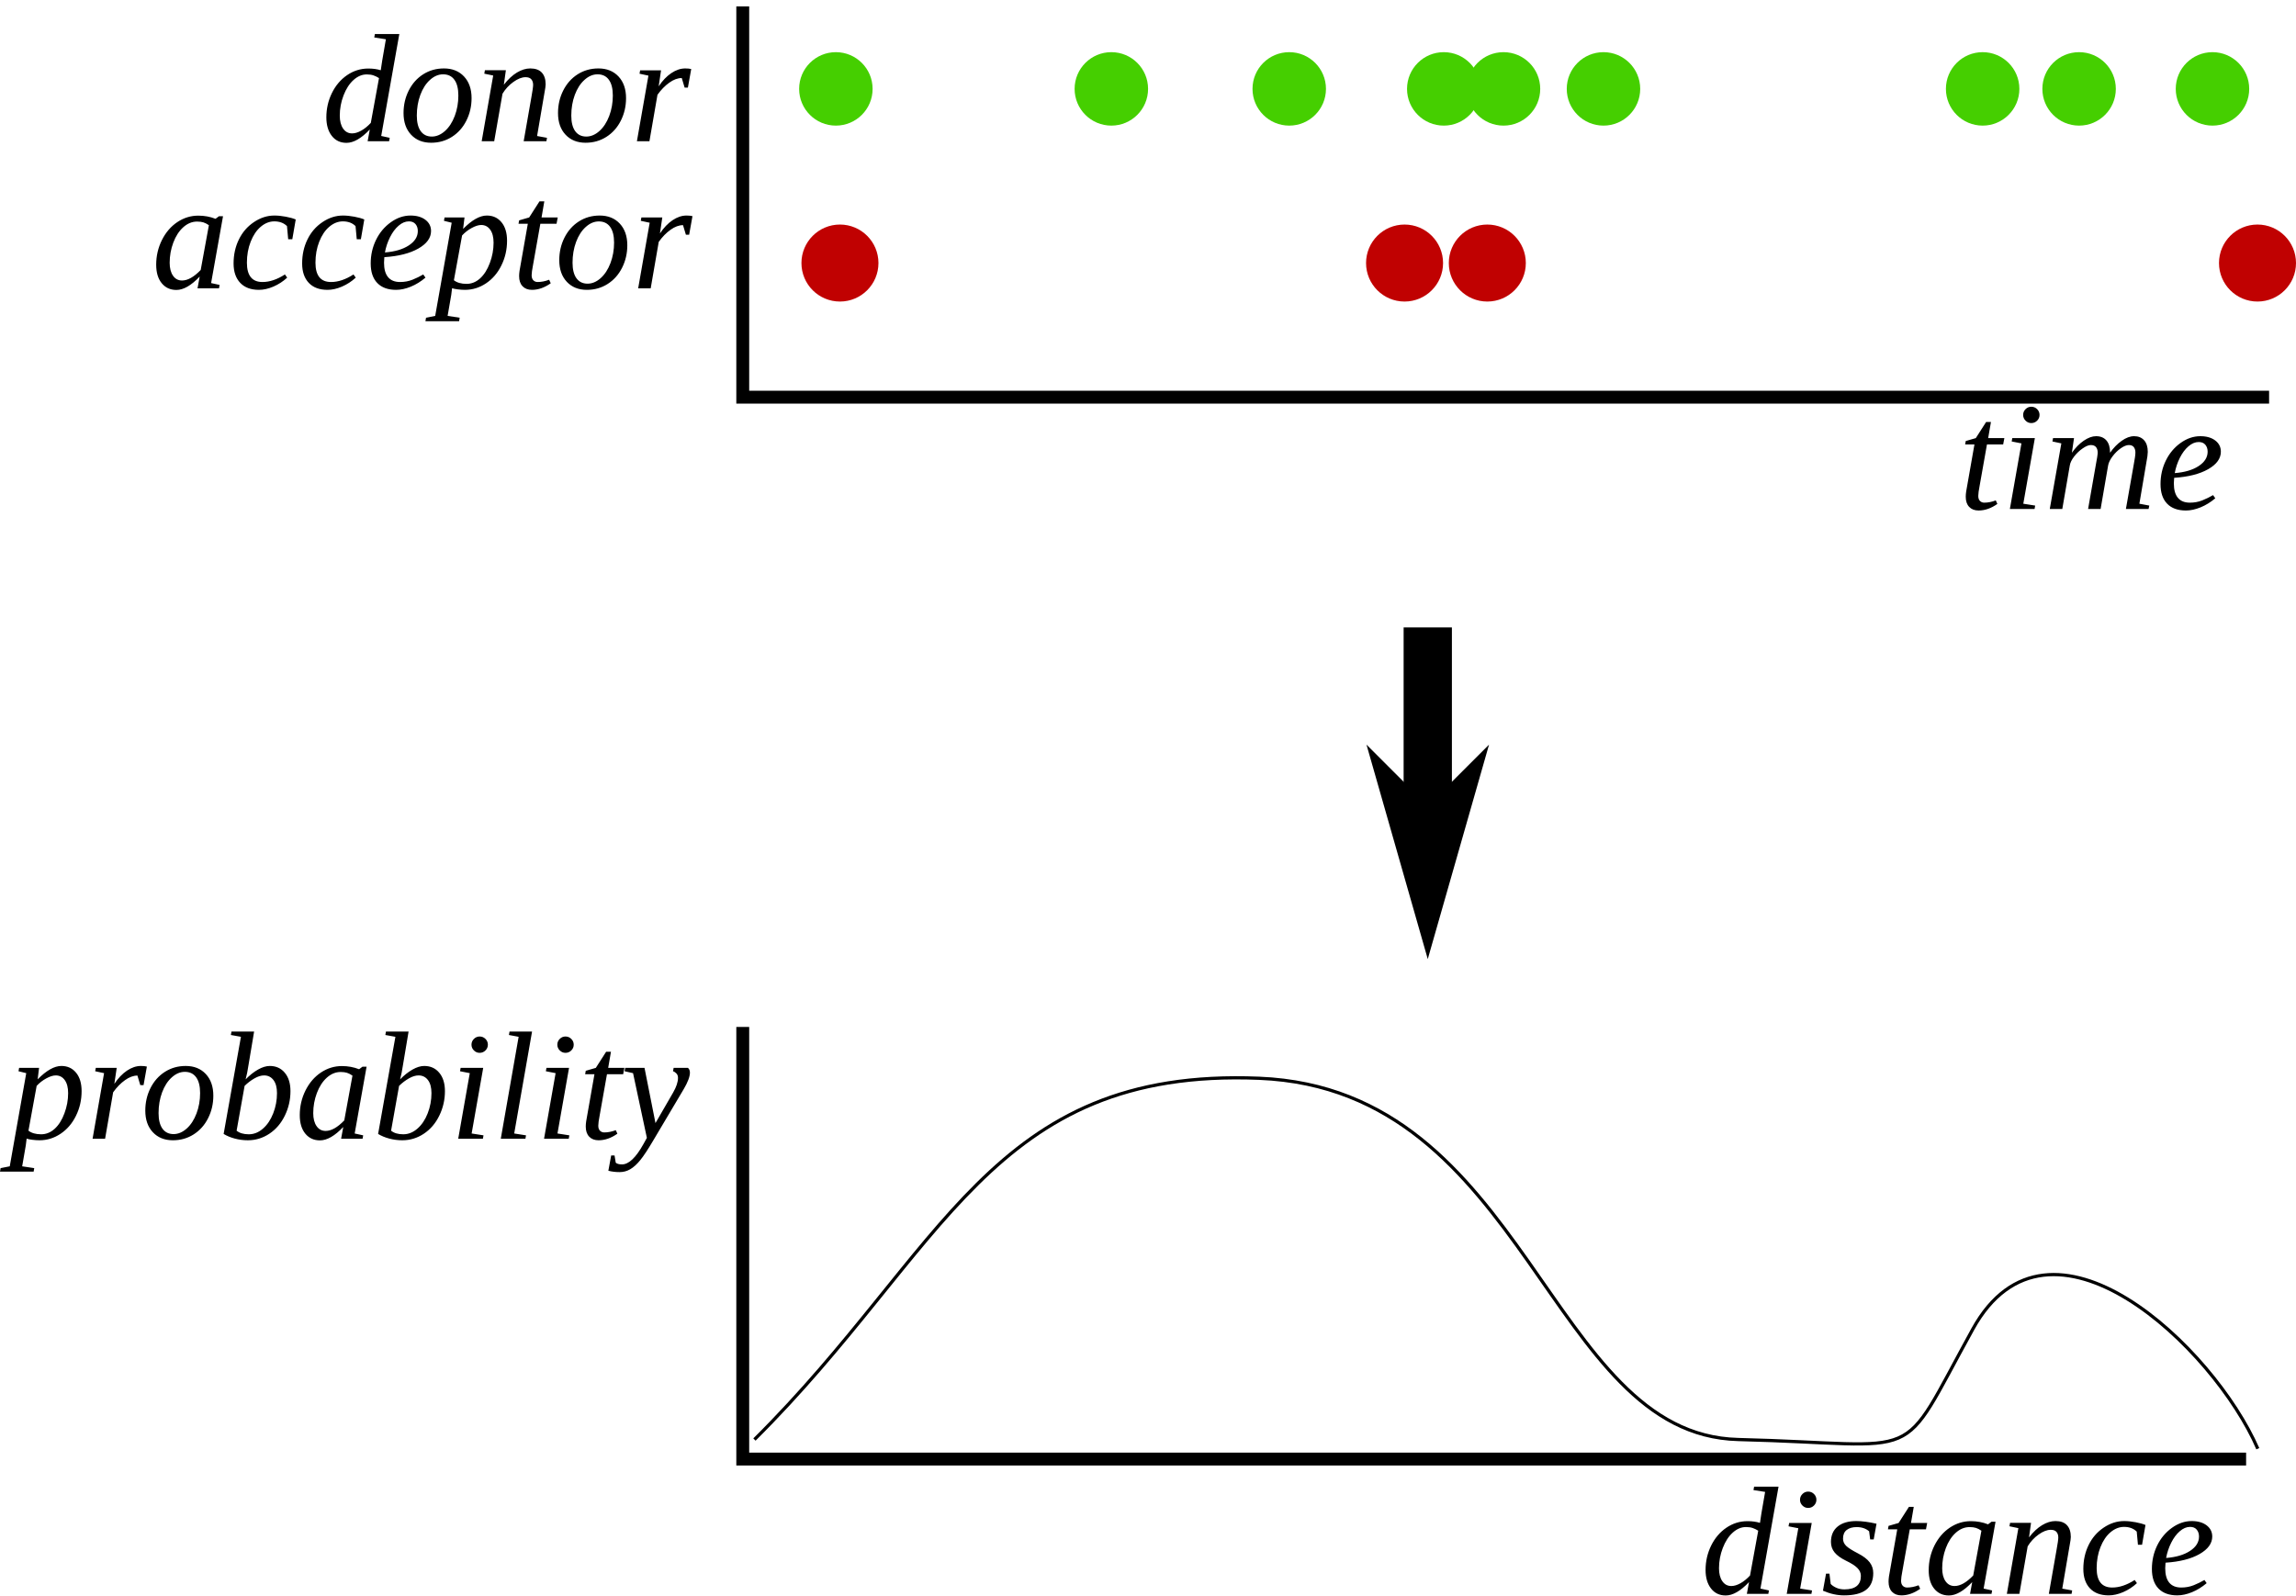
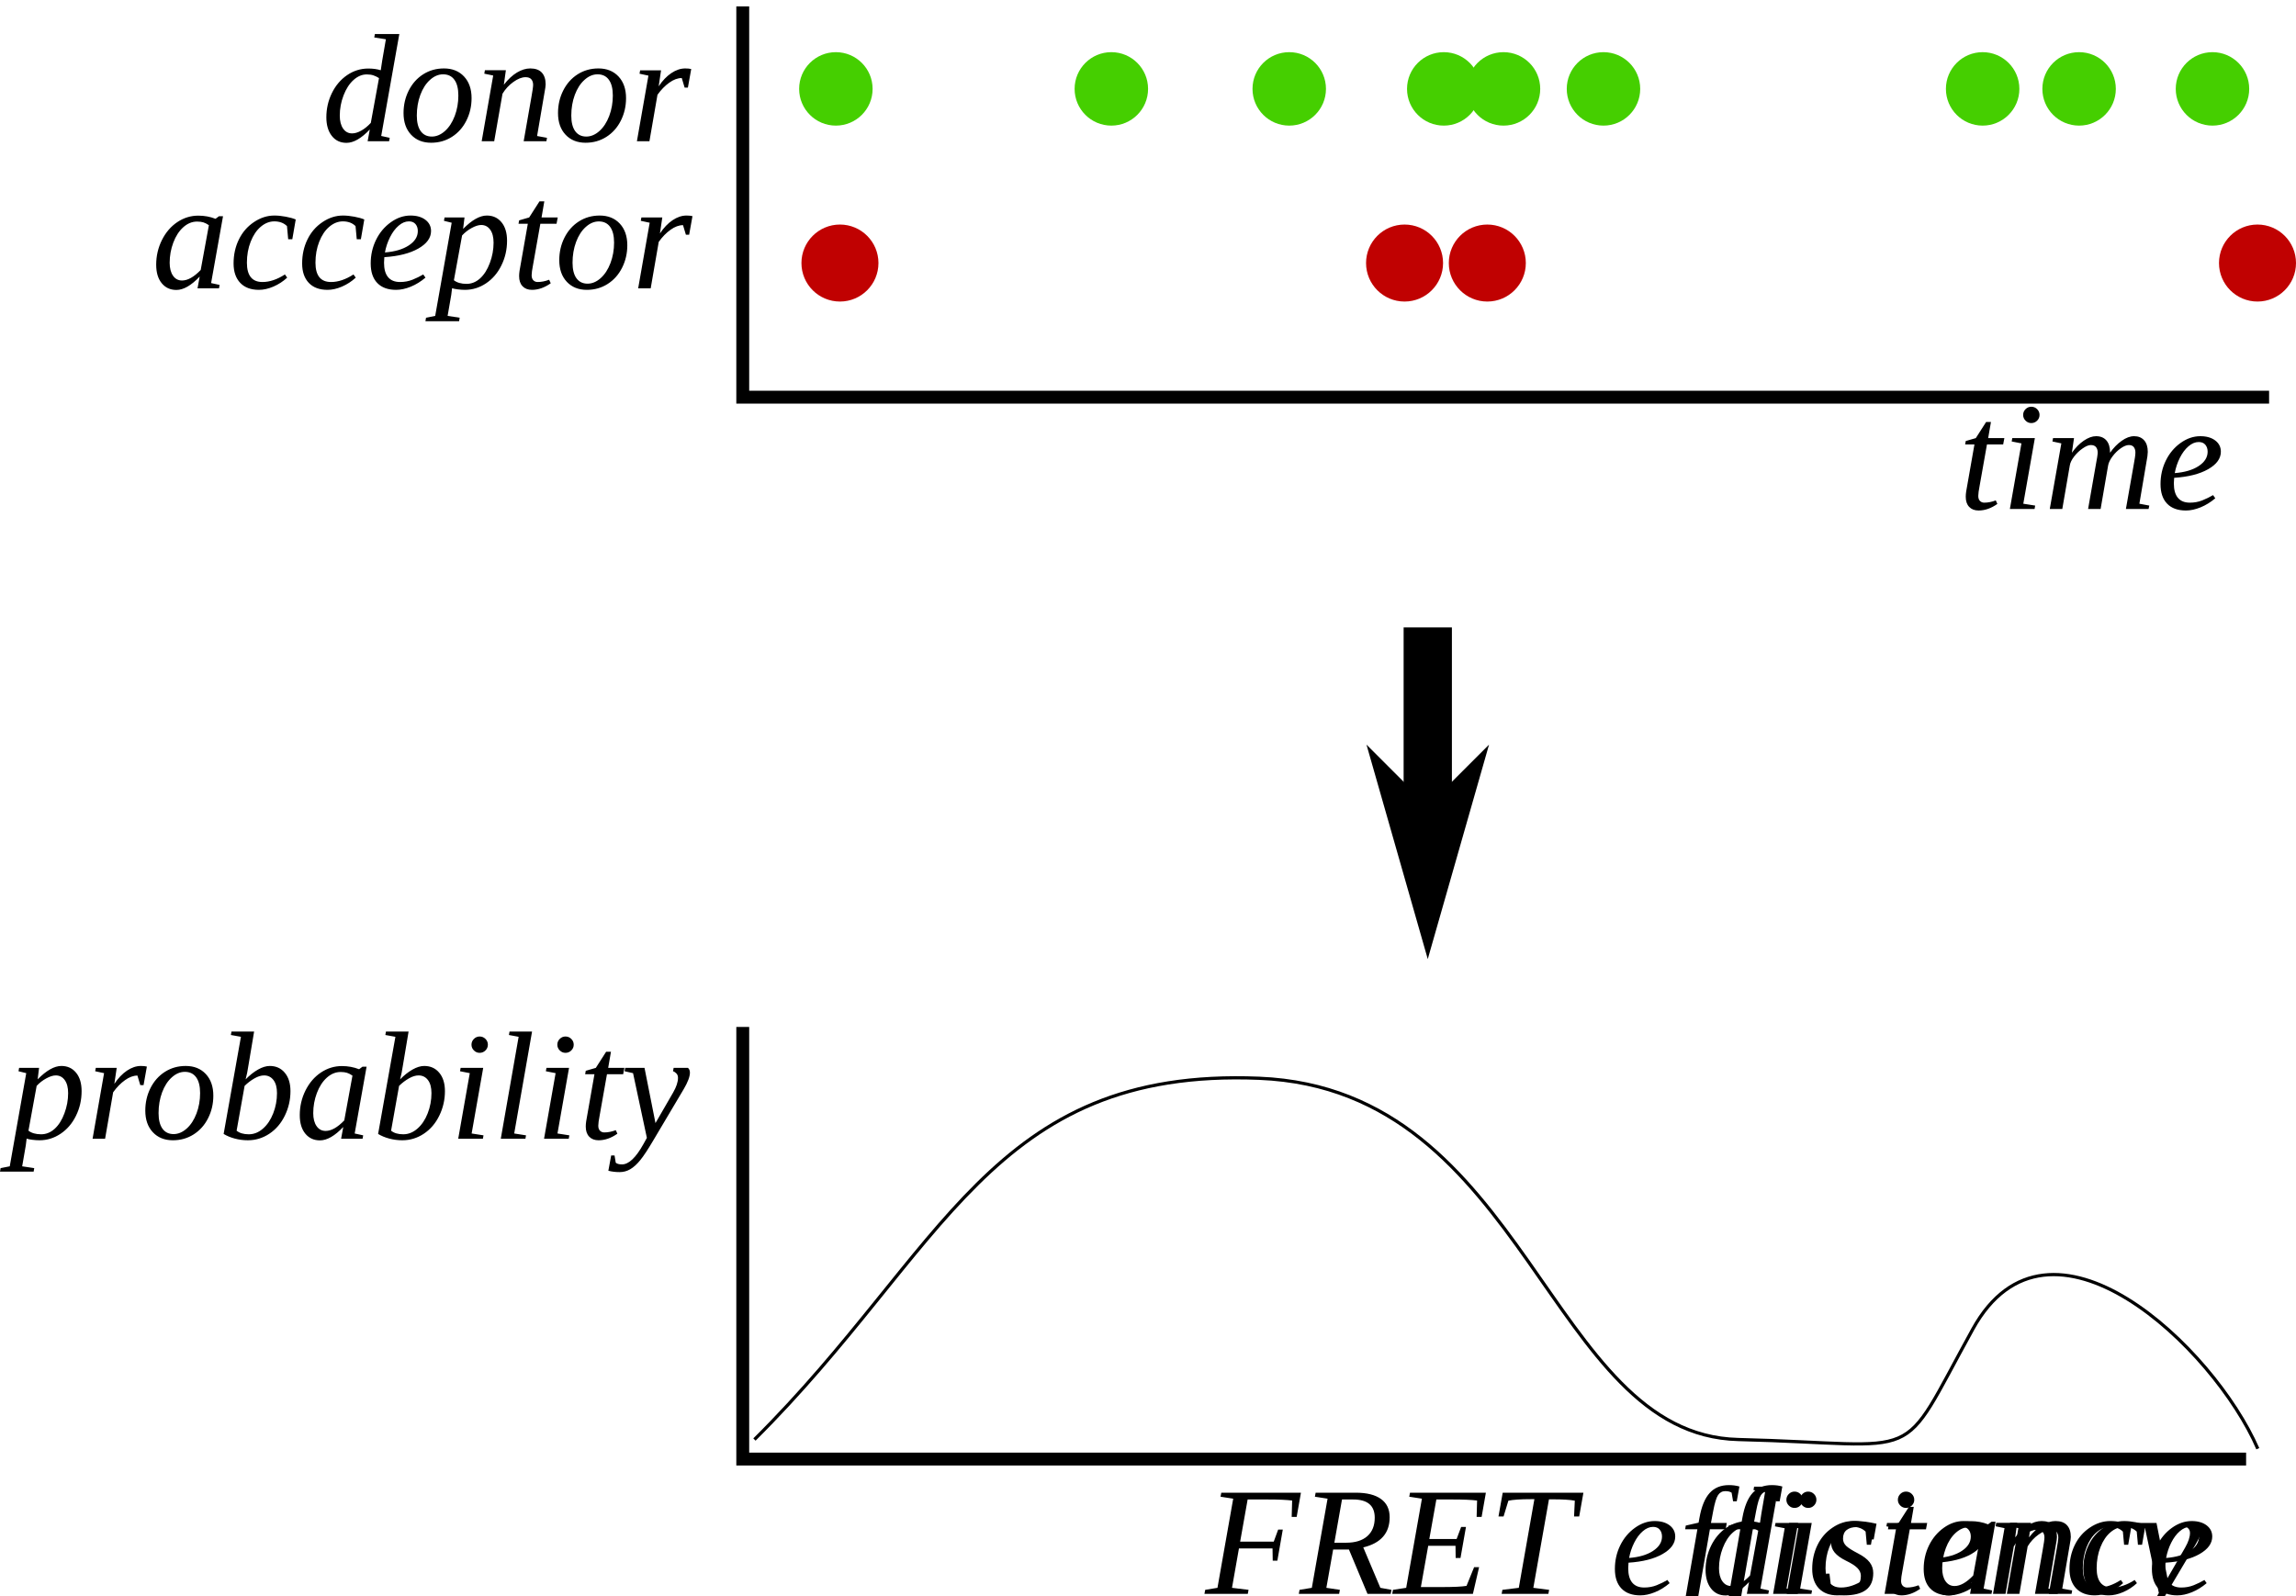
<svg xmlns="http://www.w3.org/2000/svg" width="713.445" height="495.814" id="svg12373" version="1.1">
  <defs id="defs12375">
    <marker orient="auto" refY="0.0" refX="0.0" id="Arrow1Send" style="overflow:visible;">
      <path id="path3798" d="M 0.0,0.0 L 5.0,-5.0 L -12.5,0.0 L 5.0,5.0 L 0.0,0.0 z " style="fill-rule:evenodd;stroke:#000000;stroke-width:1.0pt;" transform="scale(0.2) rotate(180) translate(6,0)" />
    </marker>
    <marker orient="auto" refY="0" refX="0" id="Arrow1Lend" style="overflow:visible">
      <path id="path3786" d="M 0,0 5,-5 -12.5,0 5,5 0,0 z" style="fill-rule:evenodd;stroke:#000000;stroke-width:1pt" transform="matrix(-0.8,0,0,-0.8,-10,0)" />
    </marker>
  </defs>
  <g id="layer1" transform="translate(90.14761,-100.7169)" style="display:inline">
    <path style="fill:none;stroke:#000000;stroke-width:15;stroke-linecap:butt;stroke-linejoin:miter;stroke-miterlimit:4;stroke-opacity:1;stroke-dasharray:none;marker-end:url(#Arrow1Send)" d="m 443.655,194.989 0,76.284" id="path13189" transform="translate(-90.14761,100.7169)" />
  </g>
  <g id="layer23">
    <path transform="translate(90.14761,-100.7169)" style="fill:none;stroke:#000000;stroke-width:4;stroke-linecap:butt;stroke-linejoin:miter;stroke-miterlimit:4;stroke-opacity:1;stroke-dasharray:none" d="m 140.651,102.717 0,121.429 474.286,0" id="path7976" />
    <g id="g13182" transform="matrix(1.674958,0,0,1.674958,-17.0952,-244.5096)">
      <path style="color:#000000;fill:#c00101;fill-opacity:1;fill-rule:nonzero;stroke:none;stroke-width:4;marker:none;visibility:visible;display:inline;overflow:visible;enable-background:accumulate" id="path8499" d="m 474.286,320.934 c 0,3.945 -3.198,7.143 -7.143,7.143 -3.945,0 -7.143,-3.198 -7.143,-7.143 0,-3.945 3.198,-7.143 7.143,-7.143 3.945,0 7.143,3.198 7.143,7.143 z" transform="translate(-301.1117,-126.1495)" />
      <path transform="matrix(1.000009,0,0,1.000009,-196.37,-126.1522)" d="m 474.286,320.934 c 0,3.945 -3.198,7.143 -7.143,7.143 -3.945,0 -7.143,-3.198 -7.143,-7.143 0,-3.945 3.198,-7.143 7.143,-7.143 3.945,0 7.143,3.198 7.143,7.143 z" id="path8505" style="color:#000000;fill:#c00101;fill-opacity:1;fill-rule:nonzero;stroke:none;stroke-width:4;marker:none;visibility:visible;display:inline;overflow:visible;enable-background:accumulate" />
      <path transform="translate(-38.1313,-126.1495)" d="m 474.286,320.934 c 0,3.945 -3.198,7.143 -7.143,7.143 -3.945,0 -7.143,-3.198 -7.143,-7.143 0,-3.945 3.198,-7.143 7.143,-7.143 3.945,0 7.143,3.198 7.143,7.143 z" id="path8515" style="color:#000000;fill:#c00101;fill-opacity:1;fill-rule:nonzero;stroke:none;stroke-width:4;marker:none;visibility:visible;display:inline;overflow:visible;enable-background:accumulate" />
-       <path style="color:#000000;fill:#c00101;fill-opacity:1;fill-rule:nonzero;stroke:none;stroke-width:4;marker:none;visibility:visible;display:inline;overflow:visible;enable-background:accumulate" id="path13638" d="m 474.286,320.934 a 7.143,7.143 0 1 1 -14.286,0 7.143,7.143 0 1 1 14.286,0 z" transform="matrix(1.000009,0,0,1.000009,-181.0178,-126.1522)" />
+       <path style="color:#000000;fill:#c00101;fill-opacity:1;fill-rule:nonzero;stroke:none;stroke-width:4;marker:none;visibility:visible;display:inline;overflow:visible;enable-background:accumulate" id="path13638" d="m 474.286,320.934 c 0,3.945 -3.198,7.143 -7.143,7.143 -3.945,0 -7.143,-3.198 -7.143,-7.143 0,-3.945 3.198,-7.143 7.143,-7.143 3.945,0 7.143,3.198 7.143,7.143 z" transform="matrix(1.000009,0,0,1.000009,-181.0178,-126.1522)" />
    </g>
    <text xml:space="preserve" style="font-size:20px;font-style:normal;font-variant:normal;font-weight:normal;font-stretch:normal;text-align:start;line-height:125%;letter-spacing:0px;word-spacing:0px;writing-mode:lr-tb;text-anchor:start;fill:#000000;fill-opacity:1;stroke:none;font-family:Sans;-inkscape-font-specification:Sans" x="608.527" y="158.179" id="text8623">
      <tspan id="tspan8625" x="608.527" y="158.179" style="font-size:48px;font-style:italic;font-variant:normal;font-weight:normal;font-stretch:normal;font-family:Liberation Serif;-inkscape-font-specification:Liberation Serif Italic">time</tspan>
    </text>
    <g id="g13171" transform="matrix(1.597746,0,0,1.597746,-4.400253,-239.0844)">
      <path transform="translate(-301.826,-154.0067)" d="m 474.286,320.934 c 0,3.945 -3.198,7.143 -7.143,7.143 -3.945,0 -7.143,-3.198 -7.143,-7.143 0,-3.945 3.198,-7.143 7.143,-7.143 3.945,0 7.143,3.198 7.143,7.143 z" id="path8497" style="color:#000000;fill:#45cf00;fill-opacity:1;fill-rule:nonzero;stroke:none;stroke-width:4;marker:none;visibility:visible;display:inline;overflow:visible;enable-background:accumulate" />
      <path transform="translate(-152.5403,-154.0067)" d="m 474.286,320.934 c 0,3.945 -3.198,7.143 -7.143,7.143 -3.945,0 -7.143,-3.198 -7.143,-7.143 0,-3.945 3.198,-7.143 7.143,-7.143 3.945,0 7.143,3.198 7.143,7.143 z" id="path8519" style="color:#000000;fill:#45cf00;fill-opacity:1;fill-rule:nonzero;stroke:none;stroke-width:4;marker:none;visibility:visible;display:inline;overflow:visible;enable-background:accumulate" />
      <path style="color:#000000;fill:#45cf00;fill-opacity:1;fill-rule:nonzero;stroke:none;stroke-width:4;marker:none;visibility:visible;display:inline;overflow:visible;enable-background:accumulate" id="path8521" d="m 474.286,320.934 c 0,3.945 -3.198,7.143 -7.143,7.143 -3.945,0 -7.143,-3.198 -7.143,-7.143 0,-3.945 3.198,-7.143 7.143,-7.143 3.945,0 7.143,3.198 7.143,7.143 z" transform="translate(-60.04031,-154.0067)" />
      <path style="color:#000000;fill:#45cf00;fill-opacity:1;fill-rule:nonzero;stroke:none;stroke-width:4;marker:none;visibility:visible;display:inline;overflow:visible;enable-background:accumulate" id="path8615" d="m 474.286,320.934 c 0,3.945 -3.198,7.143 -7.143,7.143 -3.945,0 -7.143,-3.198 -7.143,-7.143 0,-3.945 3.198,-7.143 7.143,-7.143 3.945,0 7.143,3.198 7.143,7.143 z" transform="translate(-183.6025,-154.0067)" />
      <path transform="translate(-248.2523,-154.0067)" d="m 474.286,320.934 c 0,3.945 -3.198,7.143 -7.143,7.143 -3.945,0 -7.143,-3.198 -7.143,-7.143 0,-3.945 3.198,-7.143 7.143,-7.143 3.945,0 7.143,3.198 7.143,7.143 z" id="path8617" style="color:#000000;fill:#45cf00;fill-opacity:1;fill-rule:nonzero;stroke:none;stroke-width:4;marker:none;visibility:visible;display:inline;overflow:visible;enable-background:accumulate" />
      <path style="color:#000000;fill:#45cf00;fill-opacity:1;fill-rule:nonzero;stroke:none;stroke-width:4;marker:none;visibility:visible;display:inline;overflow:visible;enable-background:accumulate" id="path8619" d="m 474.286,320.934 c 0,3.945 -3.198,7.143 -7.143,7.143 -3.945,0 -7.143,-3.198 -7.143,-7.143 0,-3.945 3.198,-7.143 7.143,-7.143 3.945,0 7.143,3.198 7.143,7.143 z" transform="translate(-213.6545,-154.0067)" />
      <path transform="translate(-78.79917,-154.0067)" d="m 474.286,320.934 c 0,3.945 -3.198,7.143 -7.143,7.143 -3.945,0 -7.143,-3.198 -7.143,-7.143 0,-3.945 3.198,-7.143 7.143,-7.143 3.945,0 7.143,3.198 7.143,7.143 z" id="path8621" style="color:#000000;fill:#45cf00;fill-opacity:1;fill-rule:nonzero;stroke:none;stroke-width:4;marker:none;visibility:visible;display:inline;overflow:visible;enable-background:accumulate" />
      <path transform="translate(-34.09992,-154.0067)" d="m 474.286,320.934 c 0,3.945 -3.198,7.143 -7.143,7.143 -3.945,0 -7.143,-3.198 -7.143,-7.143 0,-3.945 3.198,-7.143 7.143,-7.143 3.945,0 7.143,3.198 7.143,7.143 z" id="path8631" style="color:#000000;fill:#45cf00;fill-opacity:1;fill-rule:nonzero;stroke:none;stroke-width:4;marker:none;visibility:visible;display:inline;overflow:visible;enable-background:accumulate" />
      <path transform="translate(-171.9857,-154.0067)" d="m 474.286,320.934 c 0,3.945 -3.198,7.143 -7.143,7.143 -3.945,0 -7.143,-3.198 -7.143,-7.143 0,-3.945 3.198,-7.143 7.143,-7.143 3.945,0 7.143,3.198 7.143,7.143 z" id="path11408" style="color:#000000;fill:#45cf00;fill-opacity:1;fill-rule:nonzero;stroke:none;stroke-width:4;marker:none;visibility:visible;display:inline;overflow:visible;enable-background:accumulate" />
    </g>
    <text transform="translate(90.14761,-100.7169)" id="text13156" y="144.61" x="9.808" style="font-size:20px;font-style:normal;font-variant:normal;font-weight:normal;font-stretch:normal;text-align:start;line-height:125%;letter-spacing:0px;word-spacing:0px;writing-mode:lr-tb;text-anchor:start;fill:#000000;fill-opacity:1;stroke:none;font-family:Sans;-inkscape-font-specification:Sans" xml:space="preserve">
      <tspan style="font-size:48px;font-style:italic;font-variant:normal;font-weight:normal;font-stretch:normal;font-family:Liberation Serif;-inkscape-font-specification:Liberation Serif Italic" y="144.61" x="9.808" id="tspan13158">donor</tspan>
    </text>
    <text transform="translate(90.14761,-100.7169)" xml:space="preserve" style="font-size:20px;font-style:normal;font-variant:normal;font-weight:normal;font-stretch:normal;text-align:start;line-height:125%;letter-spacing:0px;word-spacing:0px;writing-mode:lr-tb;text-anchor:start;fill:#000000;fill-opacity:1;stroke:none;font-family:Sans;-inkscape-font-specification:Sans" x="-43.049" y="190.325" id="text13167">
      <tspan id="tspan13169" x="-43.049" y="190.325" style="font-size:48px;font-style:italic;font-variant:normal;font-weight:normal;font-stretch:normal;font-family:Liberation Serif;-inkscape-font-specification:Liberation Serif Italic">acceptor</tspan>
    </text>
  </g>
  <g id="layer24">
    <path transform="translate(90.14761,-100.7169)" id="path13136" d="m 140.651,419.86 0,134.286 467.143,0" style="fill:none;stroke:#000000;stroke-width:4;stroke-linecap:butt;stroke-linejoin:miter;stroke-miterlimit:4;stroke-opacity:1;stroke-dasharray:none" />
    <path transform="translate(90.14761,-100.7169)" style="fill:none;stroke:#000000;stroke-width:1px;stroke-linecap:butt;stroke-linejoin:miter;stroke-opacity:1" d="m 144.286,548.076 c 58.959,-58.557 73.367,-115.682 156.868,-112.265 83.501,3.417 89.652,110.831 148.846,112.265 59.195,1.435 49.107,8.763 72.857,-34.286 23.75,-43.049 74.923,5.647 88.571,37.143" id="path13142" />
    <text transform="translate(90.14761,-100.7169)" xml:space="preserve" style="font-size:20px;font-style:normal;font-variant:normal;font-weight:normal;font-stretch:normal;text-align:start;line-height:125%;letter-spacing:0px;word-spacing:0px;writing-mode:lr-tb;text-anchor:start;fill:#000000;fill-opacity:1;stroke:none;font-family:Sans;-inkscape-font-specification:Sans" x="-87.335" y="454.61" id="text13152">
      <tspan id="tspan13154" x="-87.335" y="454.61" style="font-size:48px;font-style:italic;font-variant:normal;font-weight:normal;font-stretch:normal;font-family:Liberation Serif;-inkscape-font-specification:Liberation Serif Italic">probability</tspan>
    </text>
  </g>
  <g id="layer25">
    <text transform="translate(90.14761,-100.7169)" id="text13148" y="596.039" x="438.379" style="font-size:20px;font-style:normal;font-variant:normal;font-weight:normal;font-stretch:normal;text-align:start;line-height:125%;letter-spacing:0px;word-spacing:0px;writing-mode:lr-tb;text-anchor:start;fill:#000000;fill-opacity:1;stroke:none;font-family:Sans;-inkscape-font-specification:Sans" xml:space="preserve">
      <tspan style="font-size:48px;font-style:italic;font-variant:normal;font-weight:normal;font-stretch:normal;font-family:Liberation Serif;-inkscape-font-specification:Liberation Serif Italic" y="596.039" x="438.379" id="tspan13150">distance</tspan>
    </text>
  </g>
-   <g id="layer26" style="display:none">
+   <g id="layer26" style="display:inline">
    <text xml:space="preserve" style="font-size:20px;font-style:normal;font-variant:normal;font-weight:normal;font-stretch:normal;text-align:start;line-height:125%;letter-spacing:0px;word-spacing:0px;writing-mode:lr-tb;text-anchor:start;fill:#000000;fill-opacity:1;stroke:none;font-family:Sans;-inkscape-font-specification:Sans" x="374.527" y="495.322" id="text13456">
      <tspan id="tspan13458" x="374.527" y="495.322" style="font-size:48px;font-style:italic;font-variant:normal;font-weight:normal;font-stretch:normal;font-family:Liberation Serif;-inkscape-font-specification:Liberation Serif Italic">FRET efficiency</tspan>
    </text>
  </g>
</svg>
